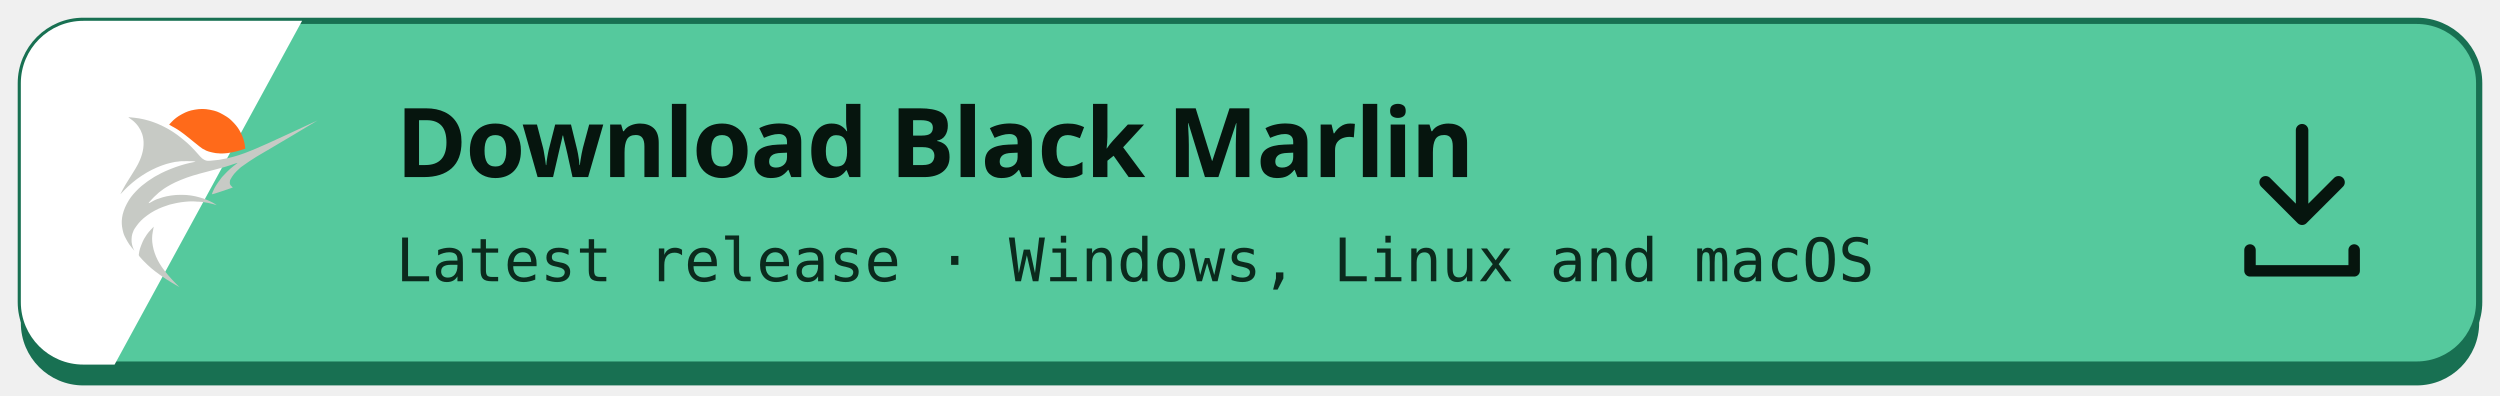
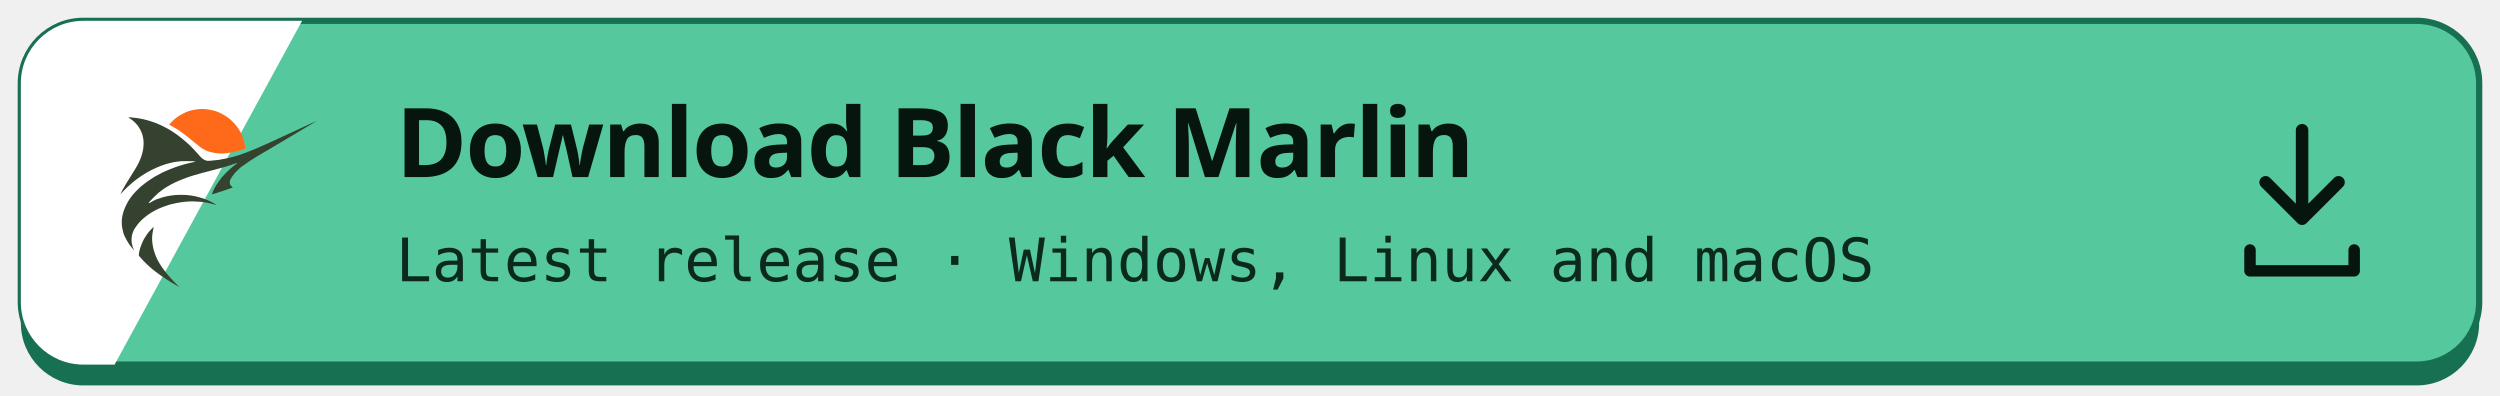
<svg xmlns="http://www.w3.org/2000/svg" viewBox="0 0 480 76" width="480" height="76" role="img" aria-labelledby="cta-title">
  <defs>
    <clipPath id="cta-clip-dark">
      <rect x="4" y="4" width="472" height="66" rx="12" />
    </clipPath>
  </defs>
  <style>
    .t-disp { font-family: 'Space Grotesk', 'Segoe UI', system-ui, -apple-system, sans-serif; }
    .t-mono { font-family: 'IBM Plex Mono', 'Cascadia Mono', Consolas, ui-monospace, monospace; }
    .sheen { animation: sheen-pass 6s ease-in-out infinite; }
    .arrow-glide { animation: arrow-bob 2.4s ease-in-out infinite; }
    @keyframes sheen-pass {
      0%, 58% { transform: translateX(-120px); opacity: 0; }
      72% { opacity: 0.22; }
      90%, 100% { transform: translateX(560px); opacity: 0; }
    }
    @keyframes arrow-bob {
      0%, 100% { transform: translateY(0px); }
      50% { transform: translateY(3px); }
    }
    @media (prefers-reduced-motion: reduce) {
      .sheen { animation: none; opacity: 0; }
      .arrow-glide { animation: none; }
    }
  </style>
  <rect x="4" y="8" width="472" height="66" rx="12" fill="#187052" />
  <rect x="4" y="4" width="472" height="66" rx="12" fill="#55c99d" stroke="#187052" stroke-width="1.2" />
  <g clip-path="url(#cta-clip-dark)">
    <polygon class="sheen" points="0,4 58,4 22,70 -36,70" fill="#ffffff" />
  </g>
  <g transform="translate(18 14) scale(0.047)">
    <g transform="translate(512 512) scale(1.11) translate(-698.5 -638.5)">
-       <path fill="#C7CAC5" d="M360.28,795.82 L360.28,795.82 Q367.00,808.00 375.40,818.08 L387.00,832.00 Q387.00,832.00 387.00,832.00 L383.52,825.04 Q381.00,820.00 378.90,811.60 L378.10,808.40 Q376.00,800.00 376.42,790.34 L376.58,786.66 Q377.00,777.00 379.10,770.28 L379.90,767.72 Q382.00,761.00 384.10,756.80 L384.90,755.20 Q387.00,751.00 393.72,741.76 L396.28,738.24 Q403.00,729.00 410.14,721.86 L412.86,719.14 Q420.00,712.00 431.34,703.60 L435.66,700.40 Q447.00,692.00 458.76,685.70 L463.24,683.30 Q475.00,677.00 488.02,671.96 L492.98,670.04 Q506.00,665.00 514.82,662.48 L518.18,661.52 Q527.00,659.00 540.02,656.48 L544.98,655.52 Q558.00,653.00 570.60,651.74 L575.40,651.26 Q588.00,650.00 597.66,650.00 L601.34,650.00 Q611.00,650.00 611.42,650.42 L611.58,650.58 Q612.00,651.00 618.30,651.00 L620.70,651.00 Q627.00,651.00 634.14,651.84 L636.86,652.16 Q644.00,653.00 654.92,655.10 L659.08,655.90 Q670.00,658.00 678.40,660.52 L690.00,664.00 Q690.00,664.00 690.00,664.00 L681.30,658.20 Q675.00,654.00 662.82,648.54 L658.18,646.46 Q646.00,641.00 631.72,636.80 L626.28,635.20 Q612.00,631.00 598.14,628.90 L592.86,628.10 Q579.00,626.00 562.20,626.00 L555.80,626.00 Q539.00,626.00 524.72,628.10 L519.28,628.90 Q505.00,631.00 493.24,634.36 L488.76,635.64 Q477.00,639.00 469.86,641.94 L467.14,643.06 Q460.00,646.00 452.02,650.62 L448.98,652.38 Q441.00,657.00 440.16,656.58 L439.00,656.00 Q439.00,656.00 439.00,656.00 L444.22,649.62 Q448.00,645.00 456.82,636.18 L460.18,632.82 Q469.00,624.00 476.14,618.12 L478.86,615.88 Q486.00,610.00 493.98,604.54 L497.02,602.46 Q505.00,597.00 518.02,589.86 L522.98,587.14 Q536.00,580.00 554.48,572.44 L561.52,569.56 Q580.00,562.00 597.64,556.54 L604.36,554.46 Q622.00,549.00 665.68,537.66 L682.32,533.34 Q726.00,522.00 742.38,516.12 L748.62,513.88 Q765.00,508.00 765.42,508.42 L766.00,509.00 Q766.00,509.00 766.00,509.00 L750.34,521.18 Q739.00,530.00 728.50,540.50 L724.50,544.50 Q714.00,555.00 709.80,560.04 L708.20,561.96 Q704.00,567.00 696.44,577.92 L693.56,582.08 Q686.00,593.00 681.80,600.98 L680.20,604.02 Q676.00,612.00 674.32,617.04 L672.00,624.00 Q672.00,624.00 672.00,624.00 L683.02,621.10 Q691.00,619.00 715.36,610.60 L749.00,599.00 Q749.00,599.00 749.00,599.00 L743.78,593.78 Q740.00,590.00 739.16,587.90 L738.84,587.10 Q738.00,585.00 738.00,580.80 L738.00,579.20 Q738.00,575.00 738.84,572.48 L739.16,571.52 Q740.00,569.00 745.46,560.60 L747.54,557.40 Q753.00,549.00 761.40,540.60 L764.60,537.40 Q773.00,529.00 777.62,525.22 L779.38,523.78 Q784.00,520.00 804.58,506.14 L812.42,500.86 Q833.00,487.00 865.76,468.10 L878.24,460.90 Q911.00,442.00 974.00,404.20 L1061.00,352.00 Q1061.00,352.00 1061.00,352.00 L947.32,404.78 Q865.00,443.00 833.50,456.02 L821.50,460.98 Q790.00,474.00 772.36,479.46 L765.64,481.54 Q748.00,487.00 732.88,490.36 L727.12,491.64 Q712.00,495.00 700.66,496.68 L696.34,497.32 Q685.00,499.00 667.78,500.26 L661.22,500.74 Q644.00,502.00 628.46,484.36 L622.54,477.64 Q607.00,460.00 596.50,449.50 L592.50,445.50 Q582.00,435.00 566.46,422.40 L560.54,417.60 Q545.00,405.00 531.56,396.18 L526.44,392.82 Q513.00,384.00 497.88,376.44 L492.12,373.56 Q477.00,366.00 462.30,360.54 L456.70,358.46 Q442.00,353.00 426.04,349.22 L419.96,347.78 Q404.00,344.00 387.62,342.32 L365.00,340.00 Q365.00,340.00 365.00,340.00 L365.58,341.16 Q366.00,342.00 372.72,346.62 L375.28,348.38 Q382.00,353.00 387.88,358.88 L390.12,361.12 Q396.00,367.00 400.20,372.88 L401.80,375.12 Q406.00,381.00 408.94,386.88 L410.06,389.12 Q413.00,395.00 415.10,401.30 L415.90,403.70 Q418.00,410.00 419.26,418.40 L419.74,421.60 Q421.00,430.00 420.58,440.08 L420.42,443.92 Q420.00,454.00 417.90,463.66 L417.10,467.34 Q415.00,477.00 411.64,486.24 L410.36,489.76 Q407.00,499.00 401.54,509.92 L399.46,514.08 Q394.00,525.00 375.94,553.56 L369.06,564.44 Q351.00,593.00 344.28,606.02 L335.00,624.00 Q335.00,624.00 335.00,624.00 L350.66,607.76 Q362.00,596.00 375.86,584.24 L381.14,579.76 Q395.00,568.00 410.96,557.50 L417.04,553.50 Q433.00,543.00 448.12,535.44 L453.88,532.56 Q469.00,525.00 483.70,519.54 L489.30,517.46 Q504.00,512.00 518.70,508.64 L524.30,507.36 Q539.00,504.00 542.36,504.00 L543.64,504.00 Q547.00,504.00 550.36,503.16 L551.64,502.84 Q555.00,502.00 575.58,502.00 L583.42,502.00 Q604.00,502.00 607.36,502.84 L612.00,504.00 Q612.00,504.00 612.00,504.00 L590.54,508.64 Q575.00,512.00 559.04,517.04 L552.96,518.96 Q537.00,524.00 521.46,530.30 L515.54,532.70 Q500.00,539.00 488.24,544.88 L483.76,547.12 Q472.00,553.00 462.76,558.46 L459.24,560.54 Q450.00,566.00 438.66,573.98 L434.34,577.02 Q423.00,585.00 414.60,592.14 L411.40,594.86 Q403.00,602.00 394.18,611.24 L390.82,614.76 Q382.00,624.00 375.70,632.40 L373.30,635.60 Q367.00,644.00 360.70,655.76 L358.30,660.24 Q352.00,672.00 348.22,683.34 L346.78,687.66 Q343.00,699.00 341.74,708.66 L341.26,712.34 Q340.00,722.00 340.42,730.82 L340.58,734.18 Q341.00,743.00 343.10,752.66 L343.90,756.34 Q346.00,766.00 348.10,771.46 L348.90,773.54 Q351.00,779.00 357.72,791.18 Z" />
-       <path fill="#C7CAC5" d="M458.00,743.00 L458.00,743.00 Q458.00,743.00 458.00,743.00 L446.98,754.60 Q439.00,763.00 433.96,770.14 L432.04,772.86 Q427.00,780.00 423.22,786.72 L421.78,789.28 Q418.00,796.00 413.38,807.76 L411.62,812.24 Q407.00,824.00 405.32,831.98 L404.68,835.02 Q403.00,843.00 403.00,846.36 L403.00,847.64 Q403.00,851.00 416.86,865.28 L422.14,870.72 Q436.00,885.00 446.92,894.24 L451.08,897.76 Q462.00,907.00 479.64,919.60 L486.36,924.40 Q504.00,937.00 524.58,949.18 L553.00,966.00 Q553.00,966.00 553.00,966.00 L536.76,949.76 Q525.00,938.00 513.24,924.14 L508.76,918.86 Q497.00,905.00 489.02,893.24 L485.98,888.76 Q478.00,877.00 472.96,866.92 L471.04,863.08 Q466.00,853.00 462.22,842.08 L460.78,837.92 Q457.00,827.00 454.90,815.24 L454.10,810.76 Q452.00,799.00 452.00,788.92 L452.00,785.08 Q452.00,775.00 454.52,761.56 Z" />
+       <path fill="#354230" d="M360.28,795.82 L360.28,795.82 Q367.00,808.00 375.40,818.08 L387.00,832.00 Q387.00,832.00 387.00,832.00 L383.52,825.04 Q381.00,820.00 378.90,811.60 L378.10,808.40 Q376.00,800.00 376.42,790.34 L376.58,786.66 Q377.00,777.00 379.10,770.28 L379.90,767.72 Q382.00,761.00 384.10,756.80 L384.90,755.20 Q387.00,751.00 393.72,741.76 L396.28,738.24 Q403.00,729.00 410.14,721.86 L412.86,719.14 Q420.00,712.00 431.34,703.60 L435.66,700.40 Q447.00,692.00 458.76,685.70 L463.24,683.30 Q475.00,677.00 488.02,671.96 L492.98,670.04 Q506.00,665.00 514.82,662.48 L518.18,661.52 Q527.00,659.00 540.02,656.48 L544.98,655.52 Q558.00,653.00 570.60,651.74 L575.40,651.26 Q588.00,650.00 597.66,650.00 L601.34,650.00 Q611.00,650.00 611.42,650.42 L611.58,650.58 Q612.00,651.00 618.30,651.00 L620.70,651.00 Q627.00,651.00 634.14,651.84 L636.86,652.16 Q644.00,653.00 654.92,655.10 L659.08,655.90 Q670.00,658.00 678.40,660.52 L690.00,664.00 Q690.00,664.00 690.00,664.00 L681.30,658.20 Q675.00,654.00 662.82,648.54 L658.18,646.46 Q646.00,641.00 631.72,636.80 L626.28,635.20 Q612.00,631.00 598.14,628.90 L592.86,628.10 Q579.00,626.00 562.20,626.00 L555.80,626.00 Q539.00,626.00 524.72,628.10 L519.28,628.90 Q505.00,631.00 493.24,634.36 L488.76,635.64 Q477.00,639.00 469.86,641.94 L467.14,643.06 Q460.00,646.00 452.02,650.62 L448.98,652.38 Q441.00,657.00 440.16,656.58 L439.00,656.00 Q439.00,656.00 439.00,656.00 L444.22,649.62 Q448.00,645.00 456.82,636.18 L460.18,632.82 Q469.00,624.00 476.14,618.12 L478.86,615.88 Q486.00,610.00 493.98,604.54 L497.02,602.46 Q505.00,597.00 518.02,589.86 L522.98,587.14 Q536.00,580.00 554.48,572.44 L561.52,569.56 Q580.00,562.00 597.64,556.54 L604.36,554.46 Q622.00,549.00 665.68,537.66 L682.32,533.34 Q726.00,522.00 742.38,516.12 L748.62,513.88 Q765.00,508.00 765.42,508.42 L766.00,509.00 Q766.00,509.00 766.00,509.00 L750.34,521.18 Q739.00,530.00 728.50,540.50 L724.50,544.50 Q714.00,555.00 709.80,560.04 L708.20,561.96 Q704.00,567.00 696.44,577.92 L693.56,582.08 Q686.00,593.00 681.80,600.98 L680.20,604.02 Q676.00,612.00 674.32,617.04 L672.00,624.00 Q672.00,624.00 672.00,624.00 L683.02,621.10 Q691.00,619.00 715.36,610.60 L749.00,599.00 Q749.00,599.00 749.00,599.00 L743.78,593.78 Q740.00,590.00 739.16,587.90 L738.84,587.10 Q738.00,585.00 738.00,580.80 L738.00,579.20 Q738.00,575.00 738.84,572.48 L739.16,571.52 Q740.00,569.00 745.46,560.60 L747.54,557.40 Q753.00,549.00 761.40,540.60 L764.60,537.40 Q773.00,529.00 777.62,525.22 L779.38,523.78 Q784.00,520.00 804.58,506.14 L812.42,500.86 Q833.00,487.00 865.76,468.10 L878.24,460.90 Q911.00,442.00 974.00,404.20 L1061.00,352.00 Q1061.00,352.00 1061.00,352.00 L947.32,404.78 Q865.00,443.00 833.50,456.02 L821.50,460.98 Q790.00,474.00 772.36,479.46 L765.64,481.54 Q748.00,487.00 732.88,490.36 L727.12,491.64 Q712.00,495.00 700.66,496.68 L696.34,497.32 Q685.00,499.00 667.78,500.26 L661.22,500.74 Q644.00,502.00 628.46,484.36 L622.54,477.64 Q607.00,460.00 596.50,449.50 L592.50,445.50 Q582.00,435.00 566.46,422.40 L560.54,417.60 Q545.00,405.00 531.56,396.18 L526.44,392.82 Q513.00,384.00 497.88,376.44 L492.12,373.56 Q477.00,366.00 462.30,360.54 L456.70,358.46 Q442.00,353.00 426.04,349.22 L419.96,347.78 Q404.00,344.00 387.62,342.32 L365.00,340.00 Q365.00,340.00 365.00,340.00 L365.58,341.16 Q366.00,342.00 372.72,346.62 L375.28,348.38 Q382.00,353.00 387.88,358.88 L390.12,361.12 Q396.00,367.00 400.20,372.88 L401.80,375.12 Q406.00,381.00 408.94,386.88 L410.06,389.12 Q413.00,395.00 415.10,401.30 L415.90,403.70 Q418.00,410.00 419.26,418.40 L419.74,421.60 Q421.00,430.00 420.58,440.08 L420.42,443.92 Q420.00,454.00 417.90,463.66 L417.10,467.34 Q415.00,477.00 411.64,486.24 L410.36,489.76 Q407.00,499.00 401.54,509.92 L399.46,514.08 Q394.00,525.00 375.94,553.56 L369.06,564.44 Q351.00,593.00 344.28,606.02 L335.00,624.00 Q335.00,624.00 335.00,624.00 L350.66,607.76 Q362.00,596.00 375.86,584.24 L381.14,579.76 Q395.00,568.00 410.96,557.50 L417.04,553.50 Q433.00,543.00 448.12,535.44 L453.88,532.56 Q469.00,525.00 483.70,519.54 L489.30,517.46 Q504.00,512.00 518.70,508.64 L524.30,507.36 Q539.00,504.00 542.36,504.00 L543.64,504.00 Q547.00,504.00 550.36,503.16 L551.64,502.84 Q555.00,502.00 575.58,502.00 L583.42,502.00 Q604.00,502.00 607.36,502.84 L612.00,504.00 Q612.00,504.00 612.00,504.00 L590.54,508.64 Q575.00,512.00 559.04,517.04 L552.96,518.96 Q537.00,524.00 521.46,530.30 L515.54,532.70 Q500.00,539.00 488.24,544.88 L483.76,547.12 Q472.00,553.00 462.76,558.46 L459.24,560.54 Q450.00,566.00 438.66,573.98 L434.34,577.02 Q423.00,585.00 414.60,592.14 L411.40,594.86 Q403.00,602.00 394.18,611.24 L390.82,614.76 Q382.00,624.00 375.70,632.40 L373.30,635.60 Q367.00,644.00 360.70,655.76 L358.30,660.24 Q352.00,672.00 348.22,683.34 L346.78,687.66 Q343.00,699.00 341.74,708.66 L341.26,712.34 Q340.00,722.00 340.42,730.82 L340.58,734.18 Q341.00,743.00 343.10,752.66 L343.90,756.34 Q346.00,766.00 348.10,771.46 L348.90,773.54 Q351.00,779.00 357.72,791.18 Z" />
+       <path fill="#354230" d="M458.00,743.00 L458.00,743.00 Q458.00,743.00 458.00,743.00 L446.98,754.60 Q439.00,763.00 433.96,770.14 L432.04,772.86 Q427.00,780.00 423.22,786.72 L421.78,789.28 Q418.00,796.00 413.38,807.76 L411.62,812.24 Q407.00,824.00 405.32,831.98 L404.68,835.02 Q403.00,843.00 403.00,846.36 L403.00,847.64 Q403.00,851.00 416.86,865.28 L422.14,870.72 Q436.00,885.00 446.92,894.24 L451.08,897.76 Q462.00,907.00 479.64,919.60 L486.36,924.40 Q504.00,937.00 524.58,949.18 L553.00,966.00 Q553.00,966.00 553.00,966.00 L536.76,949.76 Q525.00,938.00 513.24,924.14 L508.76,918.86 Q497.00,905.00 489.02,893.24 L485.98,888.76 Q478.00,877.00 472.96,866.92 L471.04,863.08 Q466.00,853.00 462.22,842.08 L460.78,837.92 Q457.00,827.00 454.90,815.24 L454.10,810.76 Q452.00,799.00 452.00,788.92 L452.00,785.08 Q452.00,775.00 454.52,761.56 Z" />
      <path fill="#FF6A1A" d="M515.00,367.00 L515.00,367.00 Q515.00,367.00 515.00,367.00 L516.74,368.74 Q518.00,370.00 526.82,374.62 L530.18,376.38 Q539.00,381.00 550.34,388.56 L554.66,391.44 Q566.00,399.00 593.30,421.26 L603.70,429.74 Q631.00,452.00 636.46,455.36 L638.54,456.64 Q644.00,460.00 650.72,462.94 L653.28,464.06 Q660.00,467.00 671.76,469.52 L676.24,470.48 Q688.00,473.00 693.04,473.00 L694.96,473.00 Q700.00,473.00 700.42,473.42 L700.58,473.58 Q701.00,474.00 712.34,473.58 L716.66,473.42 Q728.00,473.00 743.12,470.06 L748.88,468.94 Q764.00,466.00 777.02,461.80 L795.00,456.00 Q795.00,456.00 795.00,456.00 L793.26,443.24 Q792.00,434.00 789.06,424.34 L787.94,420.66 Q785.00,411.00 779.96,400.92 L778.04,397.08 Q773.00,387.00 767.96,379.86 L766.04,377.14 Q761.00,370.00 753.02,361.60 L749.98,358.40 Q742.00,350.00 736.12,345.38 L733.88,343.62 Q728.00,339.00 716.24,332.28 L711.76,329.72 Q700.00,323.00 692.02,320.06 L688.98,318.94 Q681.00,316.00 667.98,313.48 L663.02,312.52 Q650.00,310.00 639.08,310.00 L634.92,310.00 Q624.00,310.00 611.82,312.10 L607.18,312.90 Q595.00,315.00 586.60,317.94 L583.40,319.06 Q575.00,322.00 564.08,327.88 L559.92,330.12 Q549.00,336.00 541.44,341.88 L538.56,344.12 Q531.00,350.00 524.28,357.14 Z" />
    </g>
  </g>
  <text x="76" y="34" fill="#06150e" font-size="18.5" font-weight="700" letter-spacing="-0.3" class="t-disp">Download Black Marlin</text>
  <text x="76" y="54" fill="#0b2a1d" font-size="11.5" font-weight="500" class="t-mono">Latest release · Windows, Linux and macOS</text>
  <g class="arrow-glide">
    <path d="M442 25v16m-7-6l7 7 7-7" fill="none" stroke="#06150e" stroke-width="2.4" stroke-linecap="round" stroke-linejoin="round" />
  </g>
  <path d="M432 48v4h20v-4" fill="none" stroke="#06150e" stroke-width="2.2" stroke-linecap="round" stroke-linejoin="round" />
</svg>
